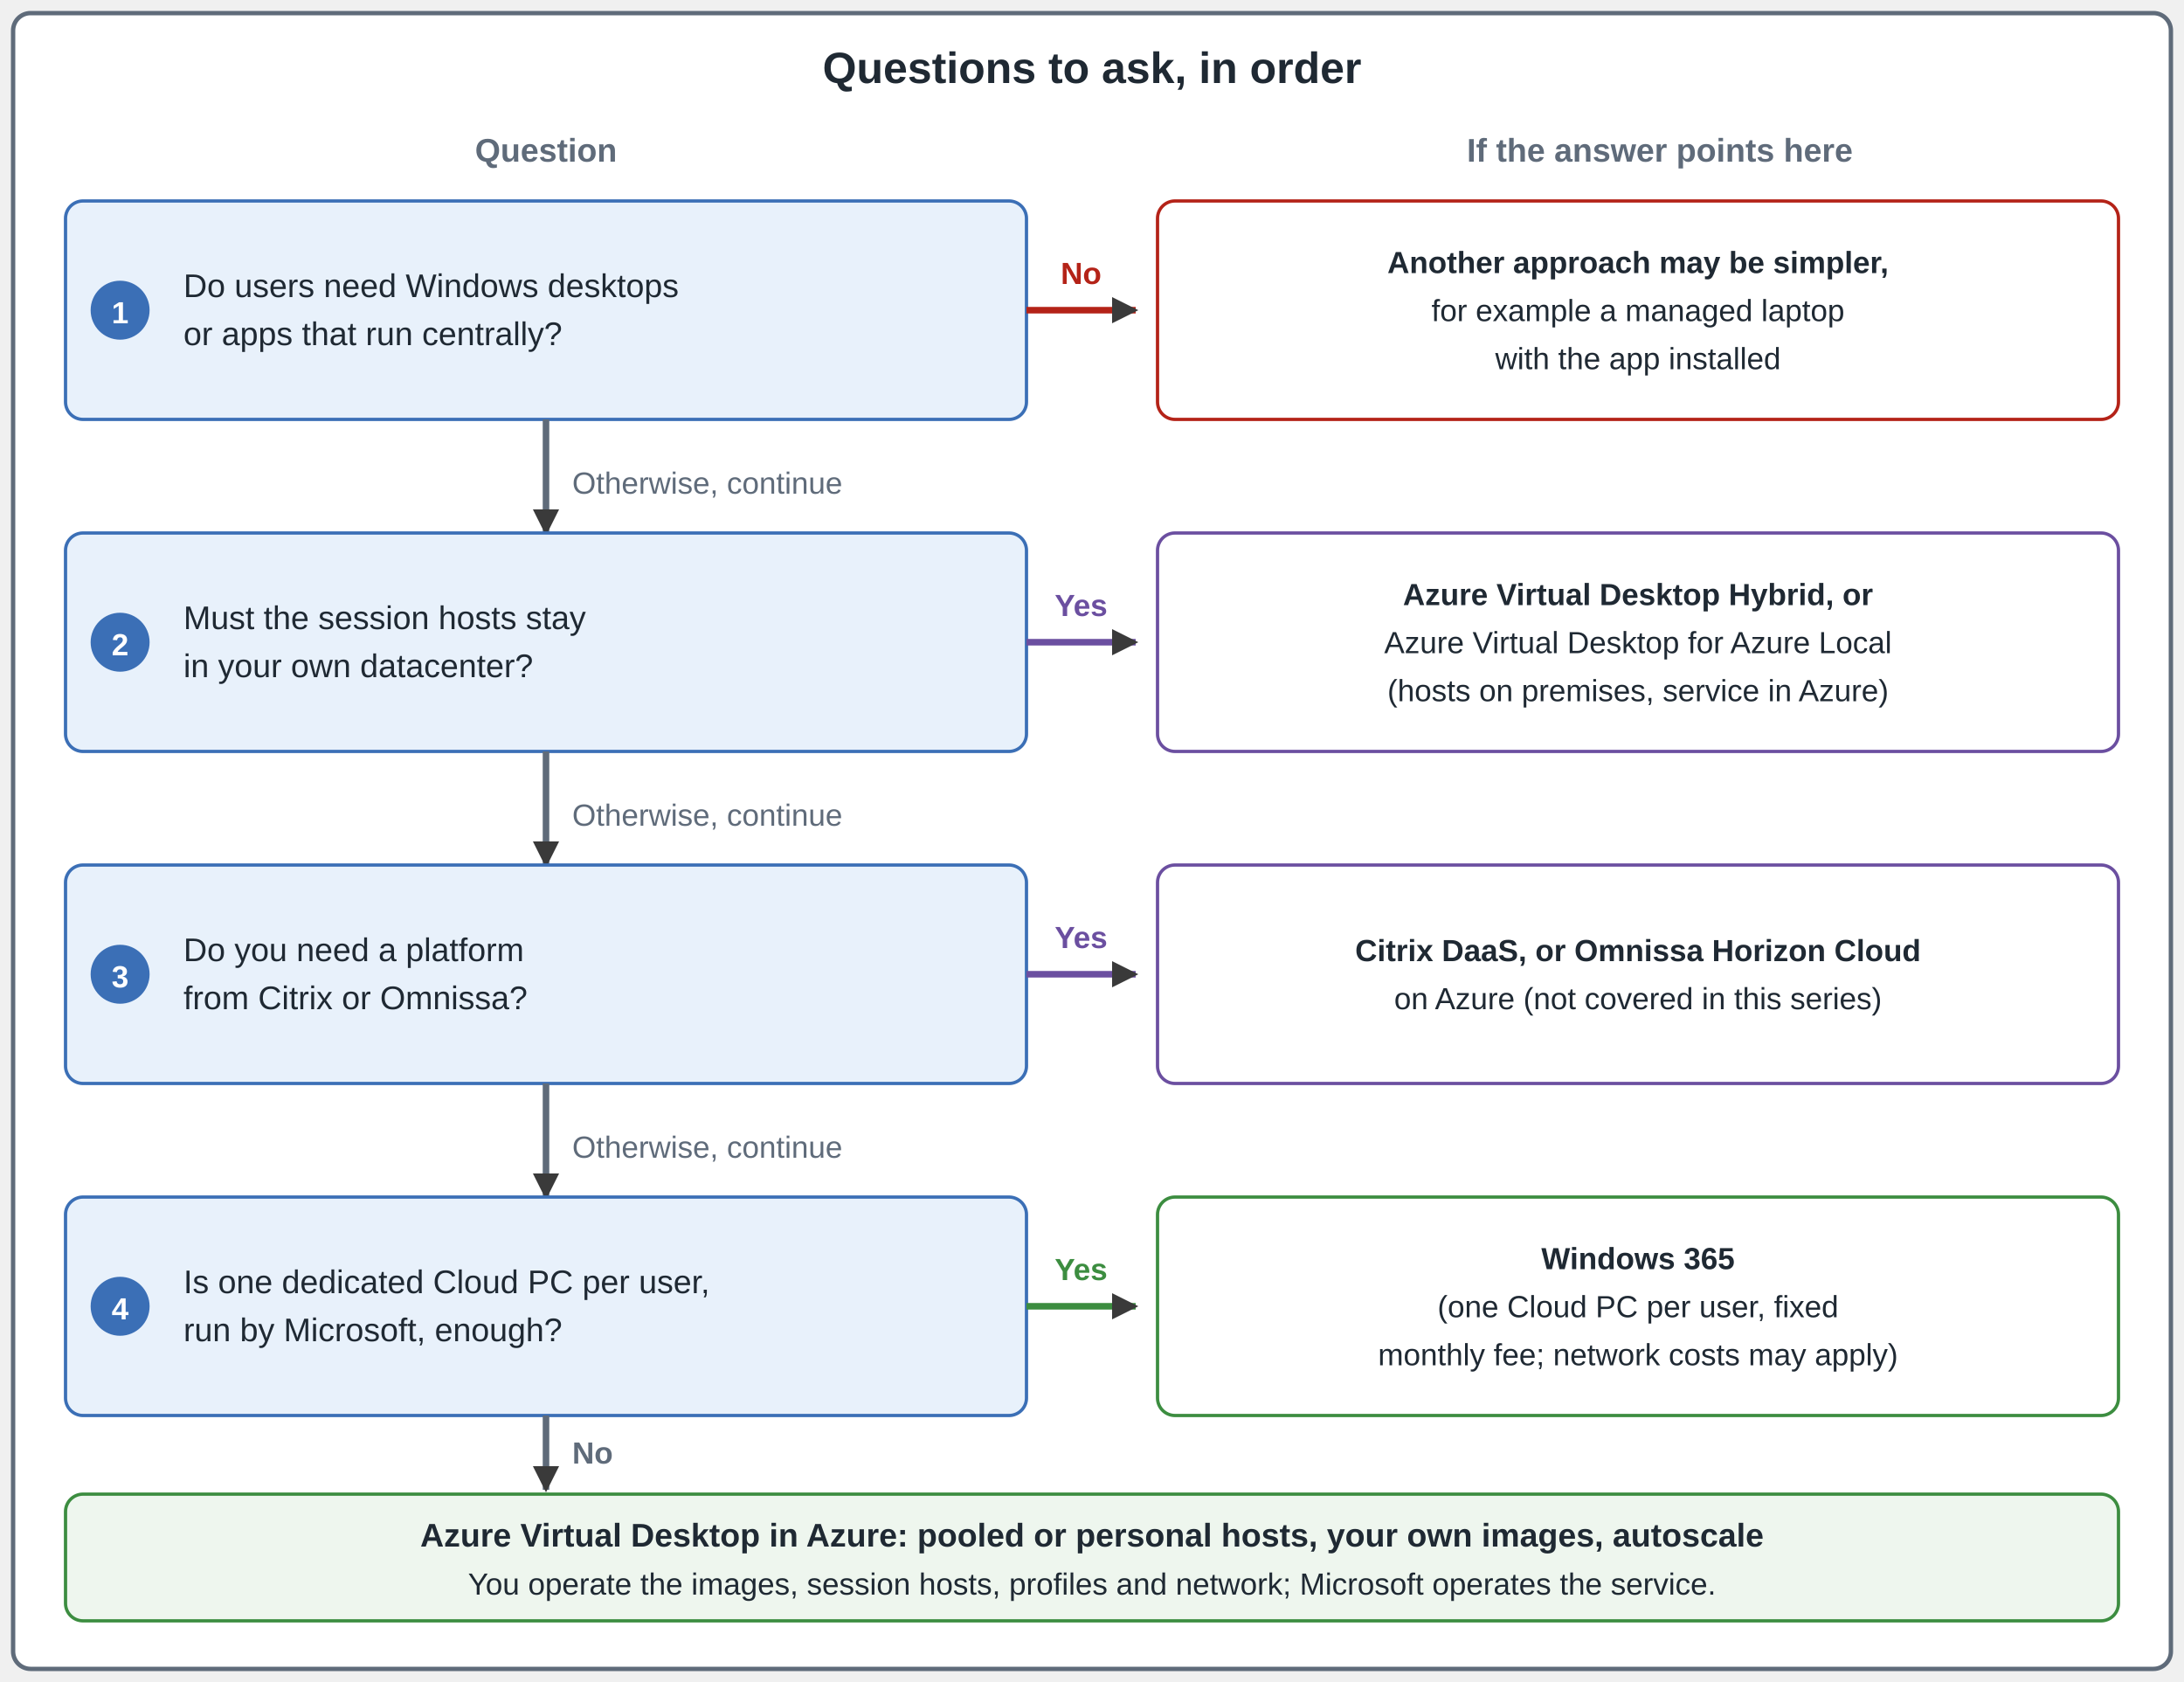
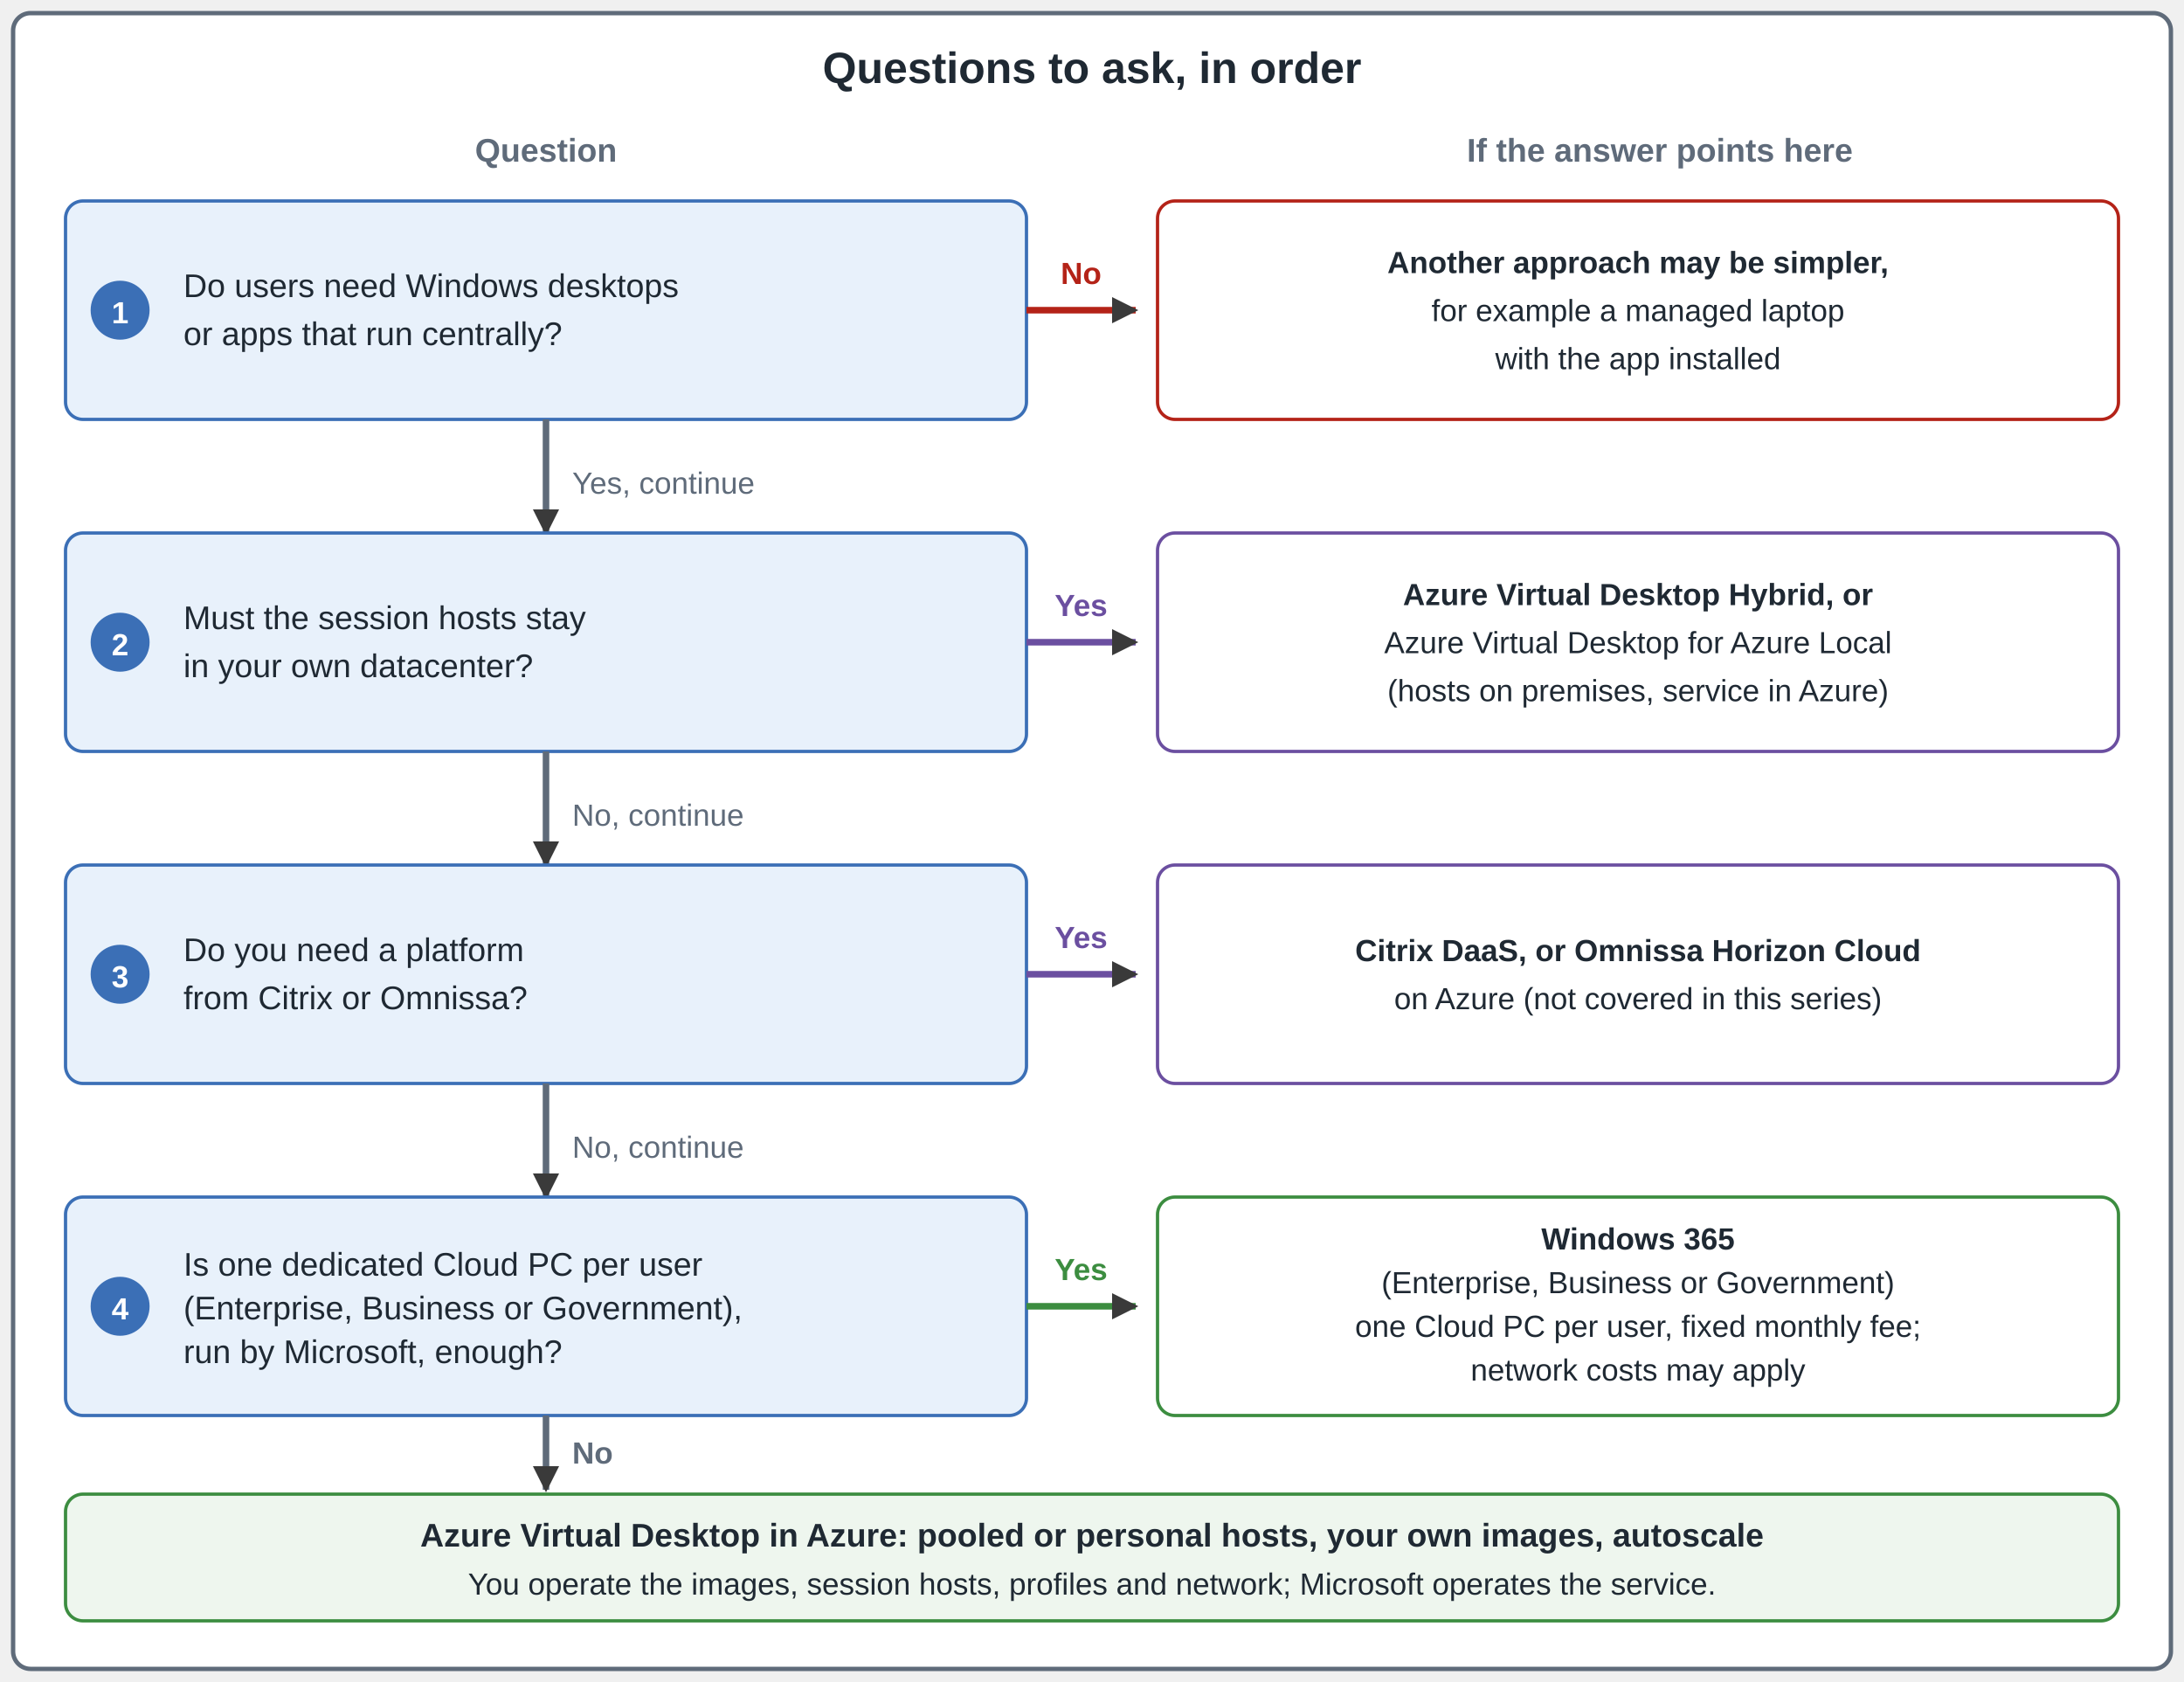
<svg xmlns="http://www.w3.org/2000/svg" viewBox="0 0 1000 770" width="1000" height="770" role="img" aria-labelledby="t d" font-family="Segoe UI, Arial, sans-serif">
  <defs>
    <marker id="arr" viewBox="0 0 10 10" refX="9" refY="5" markerWidth="4" markerHeight="4" orient="auto">
      <path d="M0,0 L10,5 L0,10 z" fill="#3a3a3a" />
    </marker>
  </defs>
  <rect x="6" y="6" width="988" height="758" rx="8" fill="#ffffff" stroke="#5f6b7a" stroke-width="2" />
  <text x="500" y="38" font-size="20" font-weight="600" text-anchor="middle" fill="#1f2933">Questions to ask, in order</text>
  <text x="250" y="74" font-size="15" font-weight="600" text-anchor="middle" fill="#5f6b7a">Question</text>
  <text x="760" y="74" font-size="15" font-weight="600" text-anchor="middle" fill="#5f6b7a">If the answer points here</text>
  <rect x="30" y="92" width="440" height="100" rx="8" fill="#e8f1fb" stroke="#3b6fb6" stroke-width="1.5" />
  <rect x="42" y="129" width="26" height="26" rx="13" fill="#3b6fb6" stroke="#3b6fb6" stroke-width="1" />
  <text x="55" y="148" font-size="14" font-weight="600" text-anchor="middle" fill="#ffffff">1</text>
  <text x="84" y="136" font-size="15" text-anchor="start" fill="#1f2933">Do users need Windows desktops</text>
  <text x="84" y="158" font-size="15" text-anchor="start" fill="#1f2933">or apps that run centrally?</text>
  <line x1="470" y1="142" x2="520" y2="142" stroke="#b42318" stroke-width="3" marker-end="url(#arr)" />
  <text x="495" y="130" font-size="14" font-weight="600" text-anchor="middle" fill="#b42318">No</text>
  <rect x="530" y="92" width="440" height="100" rx="8" fill="#ffffff" stroke="#b42318" stroke-width="1.5" />
  <text x="750" y="125" font-size="14" font-weight="600" text-anchor="middle" fill="#1f2933">Another approach may be simpler,</text>
  <text x="750" y="147" font-size="14" text-anchor="middle" fill="#1f2933">for example a managed laptop</text>
  <text x="750" y="169" font-size="14" text-anchor="middle" fill="#1f2933">with the app installed</text>
  <line x1="250" y1="192" x2="250" y2="244" stroke="#5f6b7a" stroke-width="3" marker-end="url(#arr)" />
-   <text x="262" y="226" font-size="14" text-anchor="start" fill="#5f6b7a">Otherwise, continue</text>
+   <text x="262" y="226" font-size="14" text-anchor="start" fill="#5f6b7a">Yes, continue</text>
  <rect x="30" y="244" width="440" height="100" rx="8" fill="#e8f1fb" stroke="#3b6fb6" stroke-width="1.5" />
  <rect x="42" y="281" width="26" height="26" rx="13" fill="#3b6fb6" stroke="#3b6fb6" stroke-width="1" />
  <text x="55" y="300" font-size="14" font-weight="600" text-anchor="middle" fill="#ffffff">2</text>
  <text x="84" y="288" font-size="15" text-anchor="start" fill="#1f2933">Must the session hosts stay</text>
  <text x="84" y="310" font-size="15" text-anchor="start" fill="#1f2933">in your own datacenter?</text>
  <line x1="470" y1="294" x2="520" y2="294" stroke="#6b4fa0" stroke-width="3" marker-end="url(#arr)" />
  <text x="495" y="282" font-size="14" font-weight="600" text-anchor="middle" fill="#6b4fa0">Yes</text>
  <rect x="530" y="244" width="440" height="100" rx="8" fill="#ffffff" stroke="#6b4fa0" stroke-width="1.5" />
  <text x="750" y="277" font-size="14" font-weight="600" text-anchor="middle" fill="#1f2933">Azure Virtual Desktop Hybrid, or</text>
  <text x="750" y="299" font-size="14" text-anchor="middle" fill="#1f2933">Azure Virtual Desktop for Azure Local</text>
  <text x="750" y="321" font-size="14" text-anchor="middle" fill="#1f2933">(hosts on premises, service in Azure)</text>
  <line x1="250" y1="344" x2="250" y2="396" stroke="#5f6b7a" stroke-width="3" marker-end="url(#arr)" />
-   <text x="262" y="378" font-size="14" text-anchor="start" fill="#5f6b7a">Otherwise, continue</text>
+   <text x="262" y="378" font-size="14" text-anchor="start" fill="#5f6b7a">No, continue</text>
  <rect x="30" y="396" width="440" height="100" rx="8" fill="#e8f1fb" stroke="#3b6fb6" stroke-width="1.5" />
  <rect x="42" y="433" width="26" height="26" rx="13" fill="#3b6fb6" stroke="#3b6fb6" stroke-width="1" />
  <text x="55" y="452" font-size="14" font-weight="600" text-anchor="middle" fill="#ffffff">3</text>
  <text x="84" y="440" font-size="15" text-anchor="start" fill="#1f2933">Do you need a platform</text>
  <text x="84" y="462" font-size="15" text-anchor="start" fill="#1f2933">from Citrix or Omnissa?</text>
  <line x1="470" y1="446" x2="520" y2="446" stroke="#6b4fa0" stroke-width="3" marker-end="url(#arr)" />
  <text x="495" y="434" font-size="14" font-weight="600" text-anchor="middle" fill="#6b4fa0">Yes</text>
  <rect x="530" y="396" width="440" height="100" rx="8" fill="#ffffff" stroke="#6b4fa0" stroke-width="1.5" />
  <text x="750" y="440" font-size="14" font-weight="600" text-anchor="middle" fill="#1f2933">Citrix DaaS, or Omnissa Horizon Cloud</text>
  <text x="750" y="462" font-size="14" text-anchor="middle" fill="#1f2933">on Azure (not covered in this series)</text>
  <line x1="250" y1="496" x2="250" y2="548" stroke="#5f6b7a" stroke-width="3" marker-end="url(#arr)" />
-   <text x="262" y="530" font-size="14" text-anchor="start" fill="#5f6b7a">Otherwise, continue</text>
+   <text x="262" y="530" font-size="14" text-anchor="start" fill="#5f6b7a">No, continue</text>
  <rect x="30" y="548" width="440" height="100" rx="8" fill="#e8f1fb" stroke="#3b6fb6" stroke-width="1.5" />
  <rect x="42" y="585" width="26" height="26" rx="13" fill="#3b6fb6" stroke="#3b6fb6" stroke-width="1" />
  <text x="55" y="604" font-size="14" font-weight="600" text-anchor="middle" fill="#ffffff">4</text>
-   <text x="84" y="592" font-size="15" text-anchor="start" fill="#1f2933">Is one dedicated Cloud PC per user,</text>
-   <text x="84" y="614" font-size="15" text-anchor="start" fill="#1f2933">run by Microsoft, enough?</text>
+   <text x="84" y="584" font-size="15" text-anchor="start" fill="#1f2933">Is one dedicated Cloud PC per user</text>
+   <text x="84" y="604" font-size="15" text-anchor="start" fill="#1f2933">(Enterprise, Business or Government),</text>
+   <text x="84" y="624" font-size="15" text-anchor="start" fill="#1f2933">run by Microsoft, enough?</text>
  <line x1="470" y1="598" x2="520" y2="598" stroke="#3c8d40" stroke-width="3" marker-end="url(#arr)" />
  <text x="495" y="586" font-size="14" font-weight="600" text-anchor="middle" fill="#3c8d40">Yes</text>
  <rect x="530" y="548" width="440" height="100" rx="8" fill="#ffffff" stroke="#3c8d40" stroke-width="1.5" />
-   <text x="750" y="581" font-size="14" font-weight="600" text-anchor="middle" fill="#1f2933">Windows 365</text>
-   <text x="750" y="603" font-size="14" text-anchor="middle" fill="#1f2933">(one Cloud PC per user, fixed</text>
-   <text x="750" y="625" font-size="14" text-anchor="middle" fill="#1f2933">monthly fee; network costs may apply)</text>
+   <text x="750" y="572" font-size="14" font-weight="600" text-anchor="middle" fill="#1f2933">Windows 365</text>
+   <text x="750" y="592" font-size="14" text-anchor="middle" fill="#1f2933">(Enterprise, Business or Government)</text>
+   <text x="750" y="612" font-size="14" text-anchor="middle" fill="#1f2933">one Cloud PC per user, fixed monthly fee;</text>
+   <text x="750" y="632" font-size="14" text-anchor="middle" fill="#1f2933">network costs may apply</text>
  <line x1="250" y1="648" x2="250" y2="682" stroke="#5f6b7a" stroke-width="3" marker-end="url(#arr)" />
  <text x="262" y="670" font-size="14" font-weight="600" text-anchor="start" fill="#5f6b7a">No</text>
  <rect x="30" y="684" width="940" height="58" rx="8" fill="#eef6ee" stroke="#3c8d40" stroke-width="1.5" />
  <text x="500" y="708" font-size="15" font-weight="600" text-anchor="middle" fill="#1f2933">Azure Virtual Desktop in Azure: pooled or personal hosts, your own images, autoscale</text>
  <text x="500" y="730" font-size="14" text-anchor="middle" fill="#1f2933">You operate the images, session hosts, profiles and network; Microsoft operates the service.</text>
</svg>
